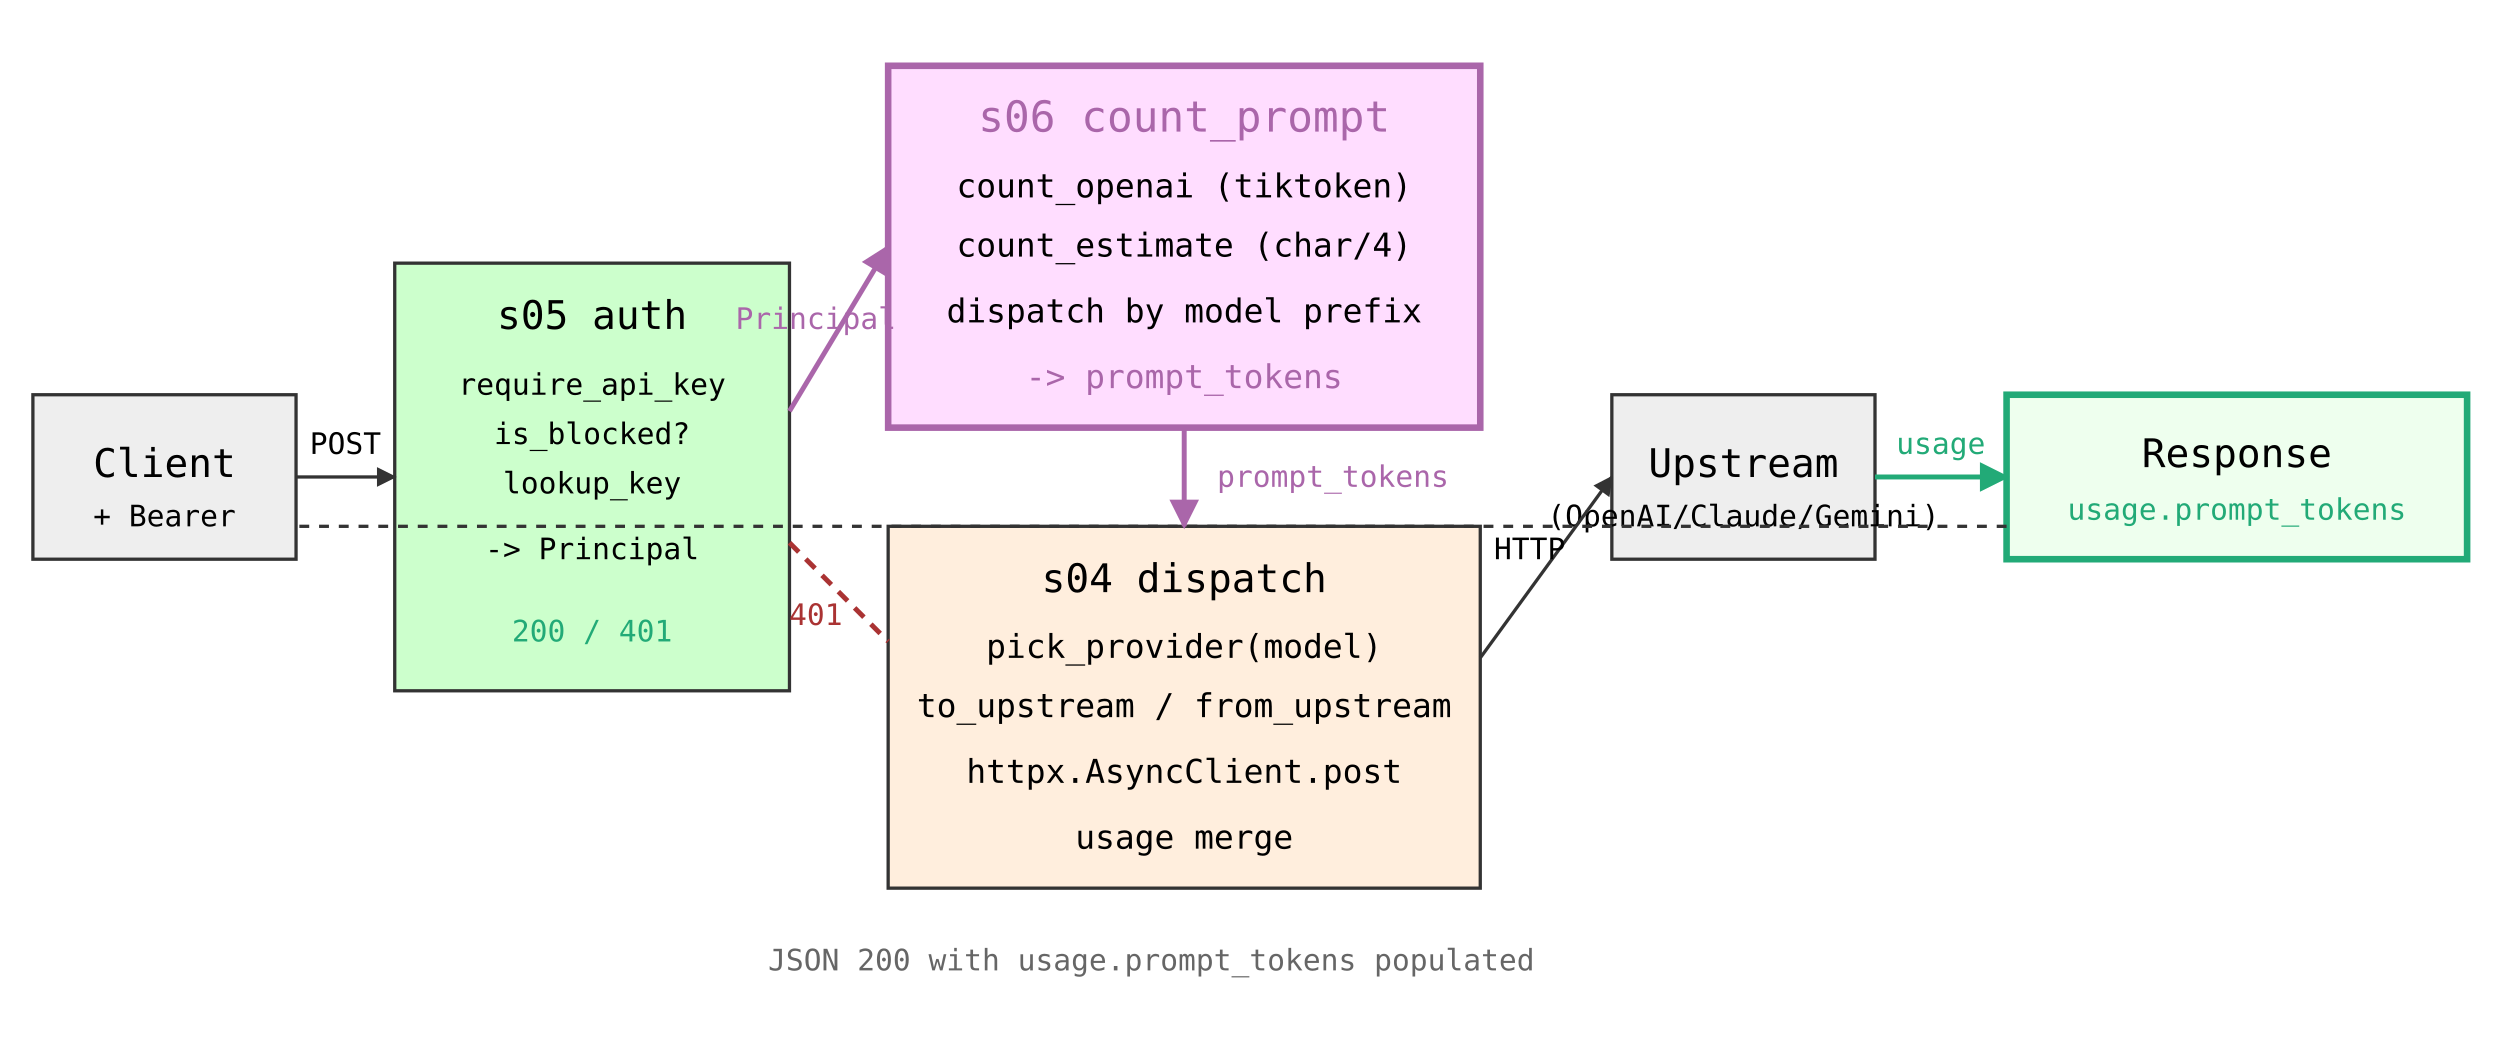
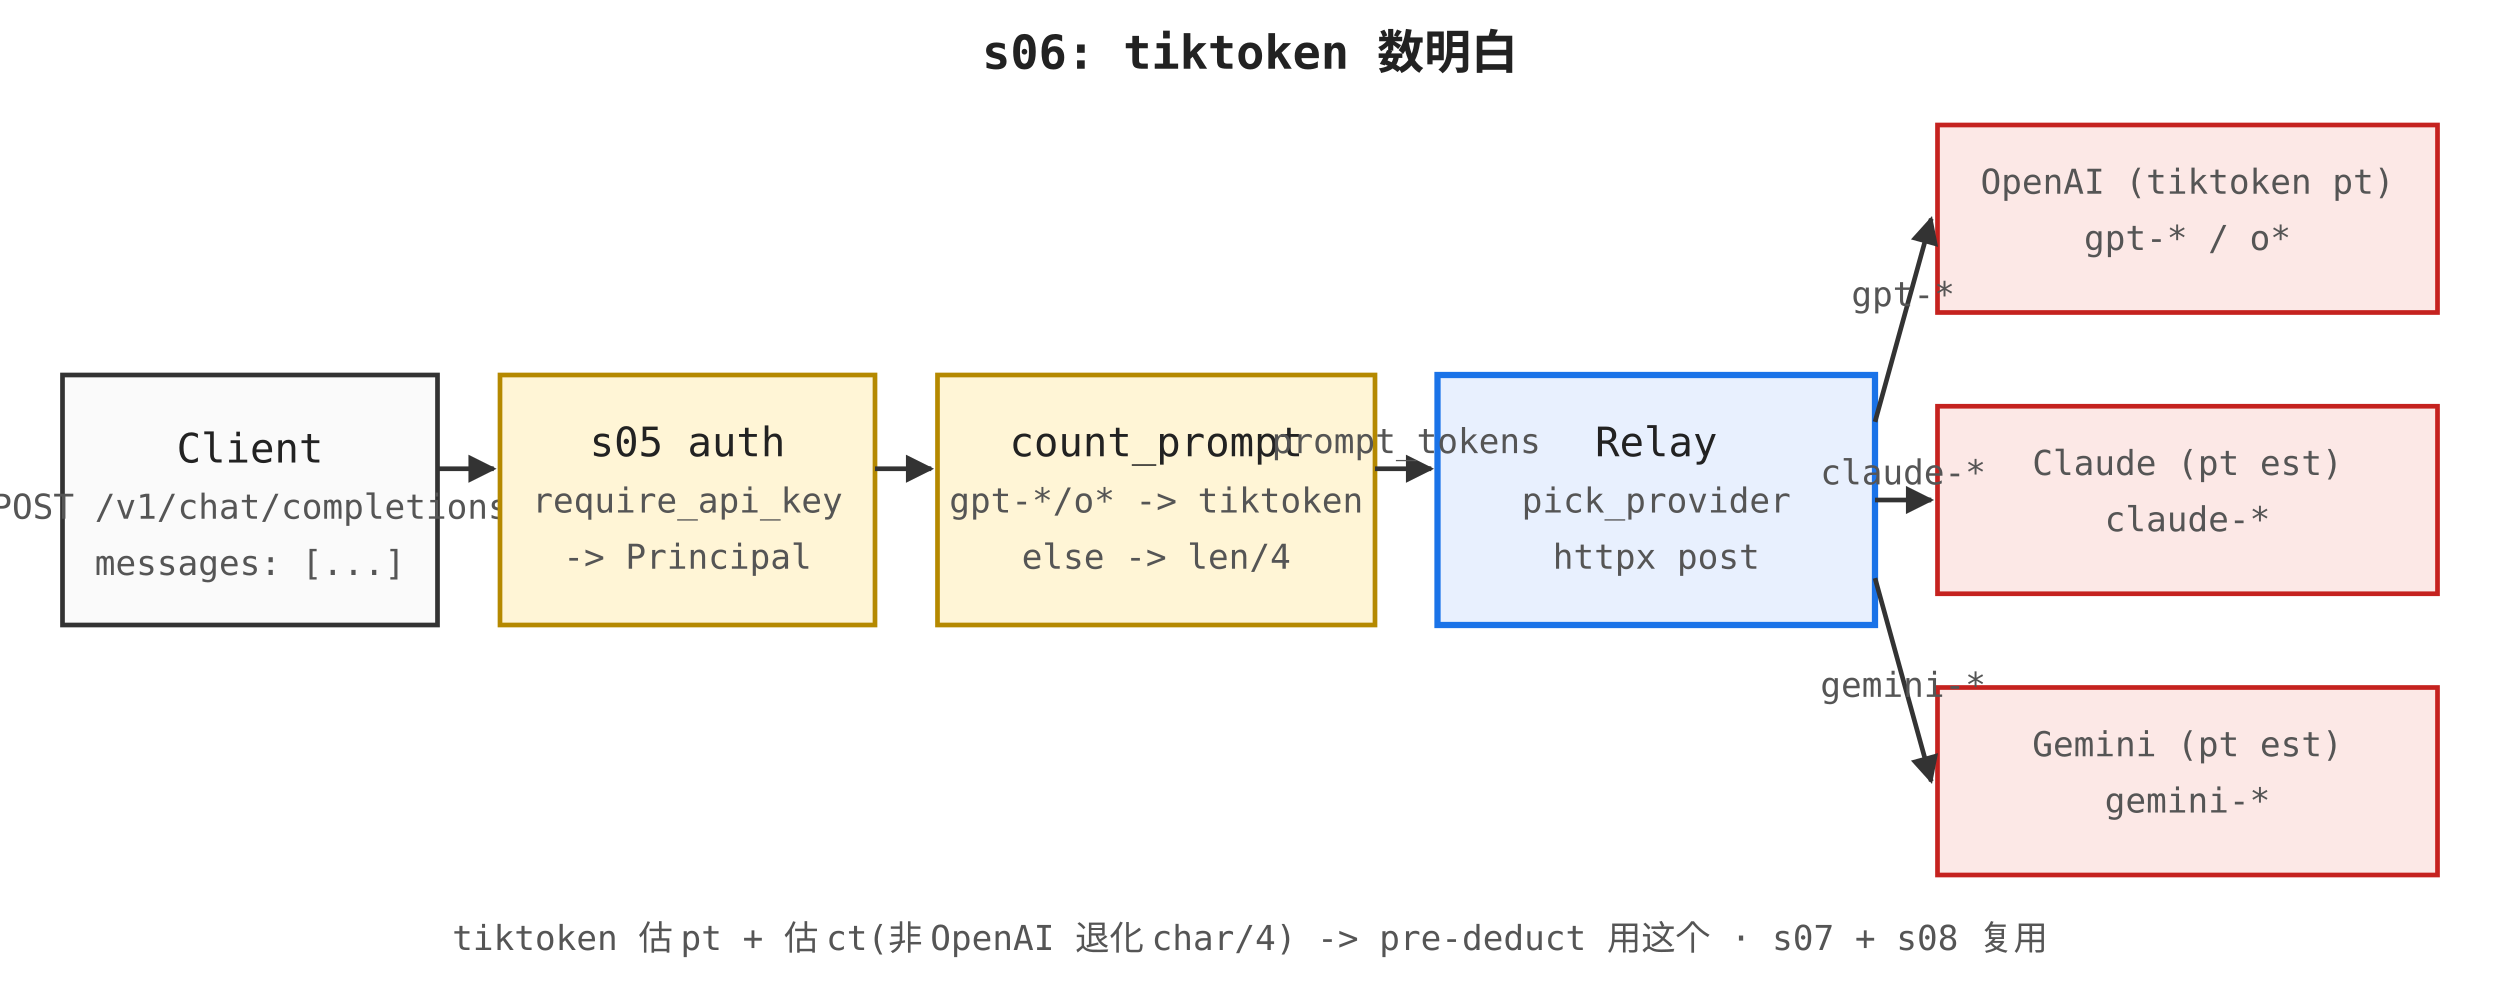
- <svg xmlns="http://www.w3.org/2000/svg" viewBox="0 0 760 320" font-family="monospace">
+ <svg xmlns="http://www.w3.org/2000/svg" viewBox="0 0 800 320" font-family="monospace">
+   <style>
+     .client     { fill: #fafafa; stroke: #333;    stroke-width: 1.5; }
+     .gateway    { fill: #e8f0fe; stroke: #1a73e8; stroke-width: 2;   }
+     .middleware { fill: #fff5d6; stroke: #b58900; stroke-width: 1.5; }
+     .upstream   { fill: #fce8e6; stroke: #c5221f; stroke-width: 1.5; }
+     .title      { font-size: 15px; font-weight: bold; fill: #222; }
+     .label      { font-size: 13px; fill: #222; }
+     .small      { font-size: 11px; fill: #555; }
+     .arrow      { stroke: #333; stroke-width: 1.5; fill: none; marker-end: url(#arrow); }
+     .arrowR     { stroke: #555; stroke-width: 1;   fill: none; marker-end: url(#arrow); stroke-dasharray: 4 3; }
+   </style>
  <defs>
-     <marker id="a" viewBox="0 0 10 10" refX="9" refY="5" markerWidth="6" markerHeight="6" orient="auto">
+     <marker id="arrow" viewBox="0 0 10 10" refX="9" refY="5" markerWidth="6" markerHeight="6" orient="auto">
      <path d="M0,0 L10,5 L0,10 z" fill="#333" />
    </marker>
-     <marker id="g" viewBox="0 0 10 10" refX="9" refY="5" markerWidth="6" markerHeight="6" orient="auto">
-       <path d="M0,0 L10,5 L0,10 z" fill="#2a7" />
-     </marker>
-     <marker id="p" viewBox="0 0 10 10" refX="9" refY="5" markerWidth="6" markerHeight="6" orient="auto">
-       <path d="M0,0 L10,5 L0,10 z" fill="#a6a" />
-     </marker>
  </defs>
-   <rect x="10" y="120" width="80" height="50" fill="#eee" stroke="#333" />
-   <text x="50" y="145" text-anchor="middle">Client</text>
-   <text x="50" y="160" text-anchor="middle" font-size="9">+ Bearer</text>
-   <rect x="120" y="80" width="120" height="130" fill="#cfc" stroke="#333" />
-   <text x="180" y="100" text-anchor="middle" font-size="12">s05 auth</text>
-   <text x="180" y="120" text-anchor="middle" font-size="9">require_api_key</text>
-   <text x="180" y="135" text-anchor="middle" font-size="9">is_blocked?</text>
-   <text x="180" y="150" text-anchor="middle" font-size="9">lookup_key</text>
-   <text x="180" y="170" text-anchor="middle" font-size="9">-&gt; Principal</text>
-   <text x="180" y="195" text-anchor="middle" font-size="9" fill="#2a7">200 / 401</text>
-   <rect x="270" y="20" width="180" height="110" fill="#fdf" stroke="#a6a" stroke-width="2" />
-   <text x="360" y="40" text-anchor="middle" font-size="13" fill="#a6a">s06 count_prompt</text>
-   <text x="360" y="60" text-anchor="middle" font-size="10">count_openai (tiktoken)</text>
-   <text x="360" y="78" text-anchor="middle" font-size="10">count_estimate (char/4)</text>
-   <text x="360" y="98" text-anchor="middle" font-size="10">dispatch by model prefix</text>
-   <text x="360" y="118" text-anchor="middle" font-size="10" fill="#a6a">-&gt; prompt_tokens</text>
-   <rect x="270" y="160" width="180" height="110" fill="#fed" stroke="#333" />
-   <text x="360" y="180" text-anchor="middle" font-size="12">s04 dispatch</text>
-   <text x="360" y="200" text-anchor="middle" font-size="10">pick_provider(model)</text>
-   <text x="360" y="218" text-anchor="middle" font-size="10">to_upstream / from_upstream</text>
-   <text x="360" y="238" text-anchor="middle" font-size="10">httpx.AsyncClient.post</text>
-   <text x="360" y="258" text-anchor="middle" font-size="10">usage merge</text>
-   <rect x="490" y="120" width="80" height="50" fill="#eee" stroke="#333" />
-   <text x="530" y="145" text-anchor="middle">Upstream</text>
-   <text x="530" y="160" text-anchor="middle" font-size="9">(OpenAI/Claude/Gemini)</text>
-   <rect x="610" y="120" width="140" height="50" fill="#efe" stroke="#2a7" stroke-width="2" />
-   <text x="680" y="142" text-anchor="middle">Response</text>
-   <text x="680" y="158" text-anchor="middle" font-size="9" fill="#2a7">usage.prompt_tokens</text>
-   <line x1="90" y1="145" x2="120" y2="145" stroke="#333" marker-end="url(#a)" />
-   <text x="105" y="138" text-anchor="middle" font-size="9">POST</text>
-   <line x1="240" y1="125" x2="270" y2="75" stroke="#a6a" marker-end="url(#p)" stroke-width="1.5" />
-   <text x="248" y="100" text-anchor="middle" font-size="9" fill="#a6a">Principal</text>
-   <line x1="240" y1="165" x2="270" y2="195" stroke="#a33" stroke-width="1.5" stroke-dasharray="4 3" />
-   <text x="248" y="190" text-anchor="middle" font-size="9" fill="#a33">401</text>
-   <line x1="360" y1="130" x2="360" y2="160" stroke="#a6a" marker-end="url(#p)" stroke-width="1.5" />
-   <text x="370" y="148" font-size="9" fill="#a6a">prompt_tokens</text>
-   <line x1="450" y1="200" x2="490" y2="145" stroke="#333" marker-end="url(#a)" />
-   <text x="465" y="170" text-anchor="middle" font-size="9">HTTP</text>
-   <line x1="570" y1="145" x2="610" y2="145" stroke="#2a7" marker-end="url(#g)" stroke-width="1.5" />
-   <text x="590" y="138" text-anchor="middle" font-size="9" fill="#2a7">usage</text>
-   <line x1="610" y1="160" x2="90" y2="160" stroke="#333" stroke-dasharray="3 3" />
-   <text x="350" y="295" text-anchor="middle" font-size="9" fill="#666">JSON 200 with usage.prompt_tokens populated</text>
+   <text x="400" y="22" text-anchor="middle" class="title">s06: tiktoken 数明白</text>
+   <rect class="client" x="20" y="120" width="120" height="80" />
+   <text x="80" y="148" text-anchor="middle" class="label">Client</text>
+   <text x="80" y="166" text-anchor="middle" class="small">POST /v1/chat/completions</text>
+   <text x="80" y="184" text-anchor="middle" class="small">messages: [...]</text>
+   <rect class="middleware" x="160" y="120" width="120" height="80" />
+   <text x="220" y="146" text-anchor="middle" class="label">s05 auth</text>
+   <text x="220" y="164" text-anchor="middle" class="small">require_api_key</text>
+   <text x="220" y="182" text-anchor="middle" class="small">-&gt; Principal</text>
+   <rect class="middleware" x="300" y="120" width="140" height="80" />
+   <text x="370" y="146" text-anchor="middle" class="label">count_prompt</text>
+   <text x="370" y="164" text-anchor="middle" class="small">gpt-*/o* -&gt; tiktoken</text>
+   <text x="370" y="182" text-anchor="middle" class="small">else -&gt; len/4</text>
+   <rect class="gateway" x="460" y="120" width="140" height="80" />
+   <text x="530" y="146" text-anchor="middle" class="label">Relay</text>
+   <text x="530" y="164" text-anchor="middle" class="small">pick_provider</text>
+   <text x="530" y="182" text-anchor="middle" class="small">httpx post</text>
+   <rect class="upstream" x="620" y="40" width="160" height="60" />
+   <text x="700" y="62" text-anchor="middle" class="small">OpenAI (tiktoken pt)</text>
+   <text x="700" y="80" text-anchor="middle" class="small">gpt-* / o*</text>
+   <rect class="upstream" x="620" y="130" width="160" height="60" />
+   <text x="700" y="152" text-anchor="middle" class="small">Claude (pt est)</text>
+   <text x="700" y="170" text-anchor="middle" class="small">claude-*</text>
+   <rect class="upstream" x="620" y="220" width="160" height="60" />
+   <text x="700" y="242" text-anchor="middle" class="small">Gemini (pt est)</text>
+   <text x="700" y="260" text-anchor="middle" class="small">gemini-*</text>
+   <line class="arrow" x1="140" y1="150" x2="158" y2="150" />
+   <line class="arrow" x1="280" y1="150" x2="298" y2="150" />
+   <line class="arrow" x1="440" y1="150" x2="458" y2="150" />
+   <text x="450" y="145" text-anchor="middle" class="small">prompt_tokens</text>
+   <line class="arrow" x1="600" y1="135" x2="618" y2="70" />
+   <text x="609" y="98" text-anchor="middle" class="small">gpt-*</text>
+   <line class="arrow" x1="600" y1="160" x2="618" y2="160" />
+   <text x="609" y="155" text-anchor="middle" class="small">claude-*</text>
+   <line class="arrow" x1="600" y1="185" x2="618" y2="250" />
+   <text x="609" y="223" text-anchor="middle" class="small">gemini-*</text>
+   <text x="400" y="304" text-anchor="middle" class="small">tiktoken 估 pt + 估 ct(非 OpenAI 退化 char/4) -&gt; pre-deduct 用这个 · s07 + s08 复用</text>
</svg>
